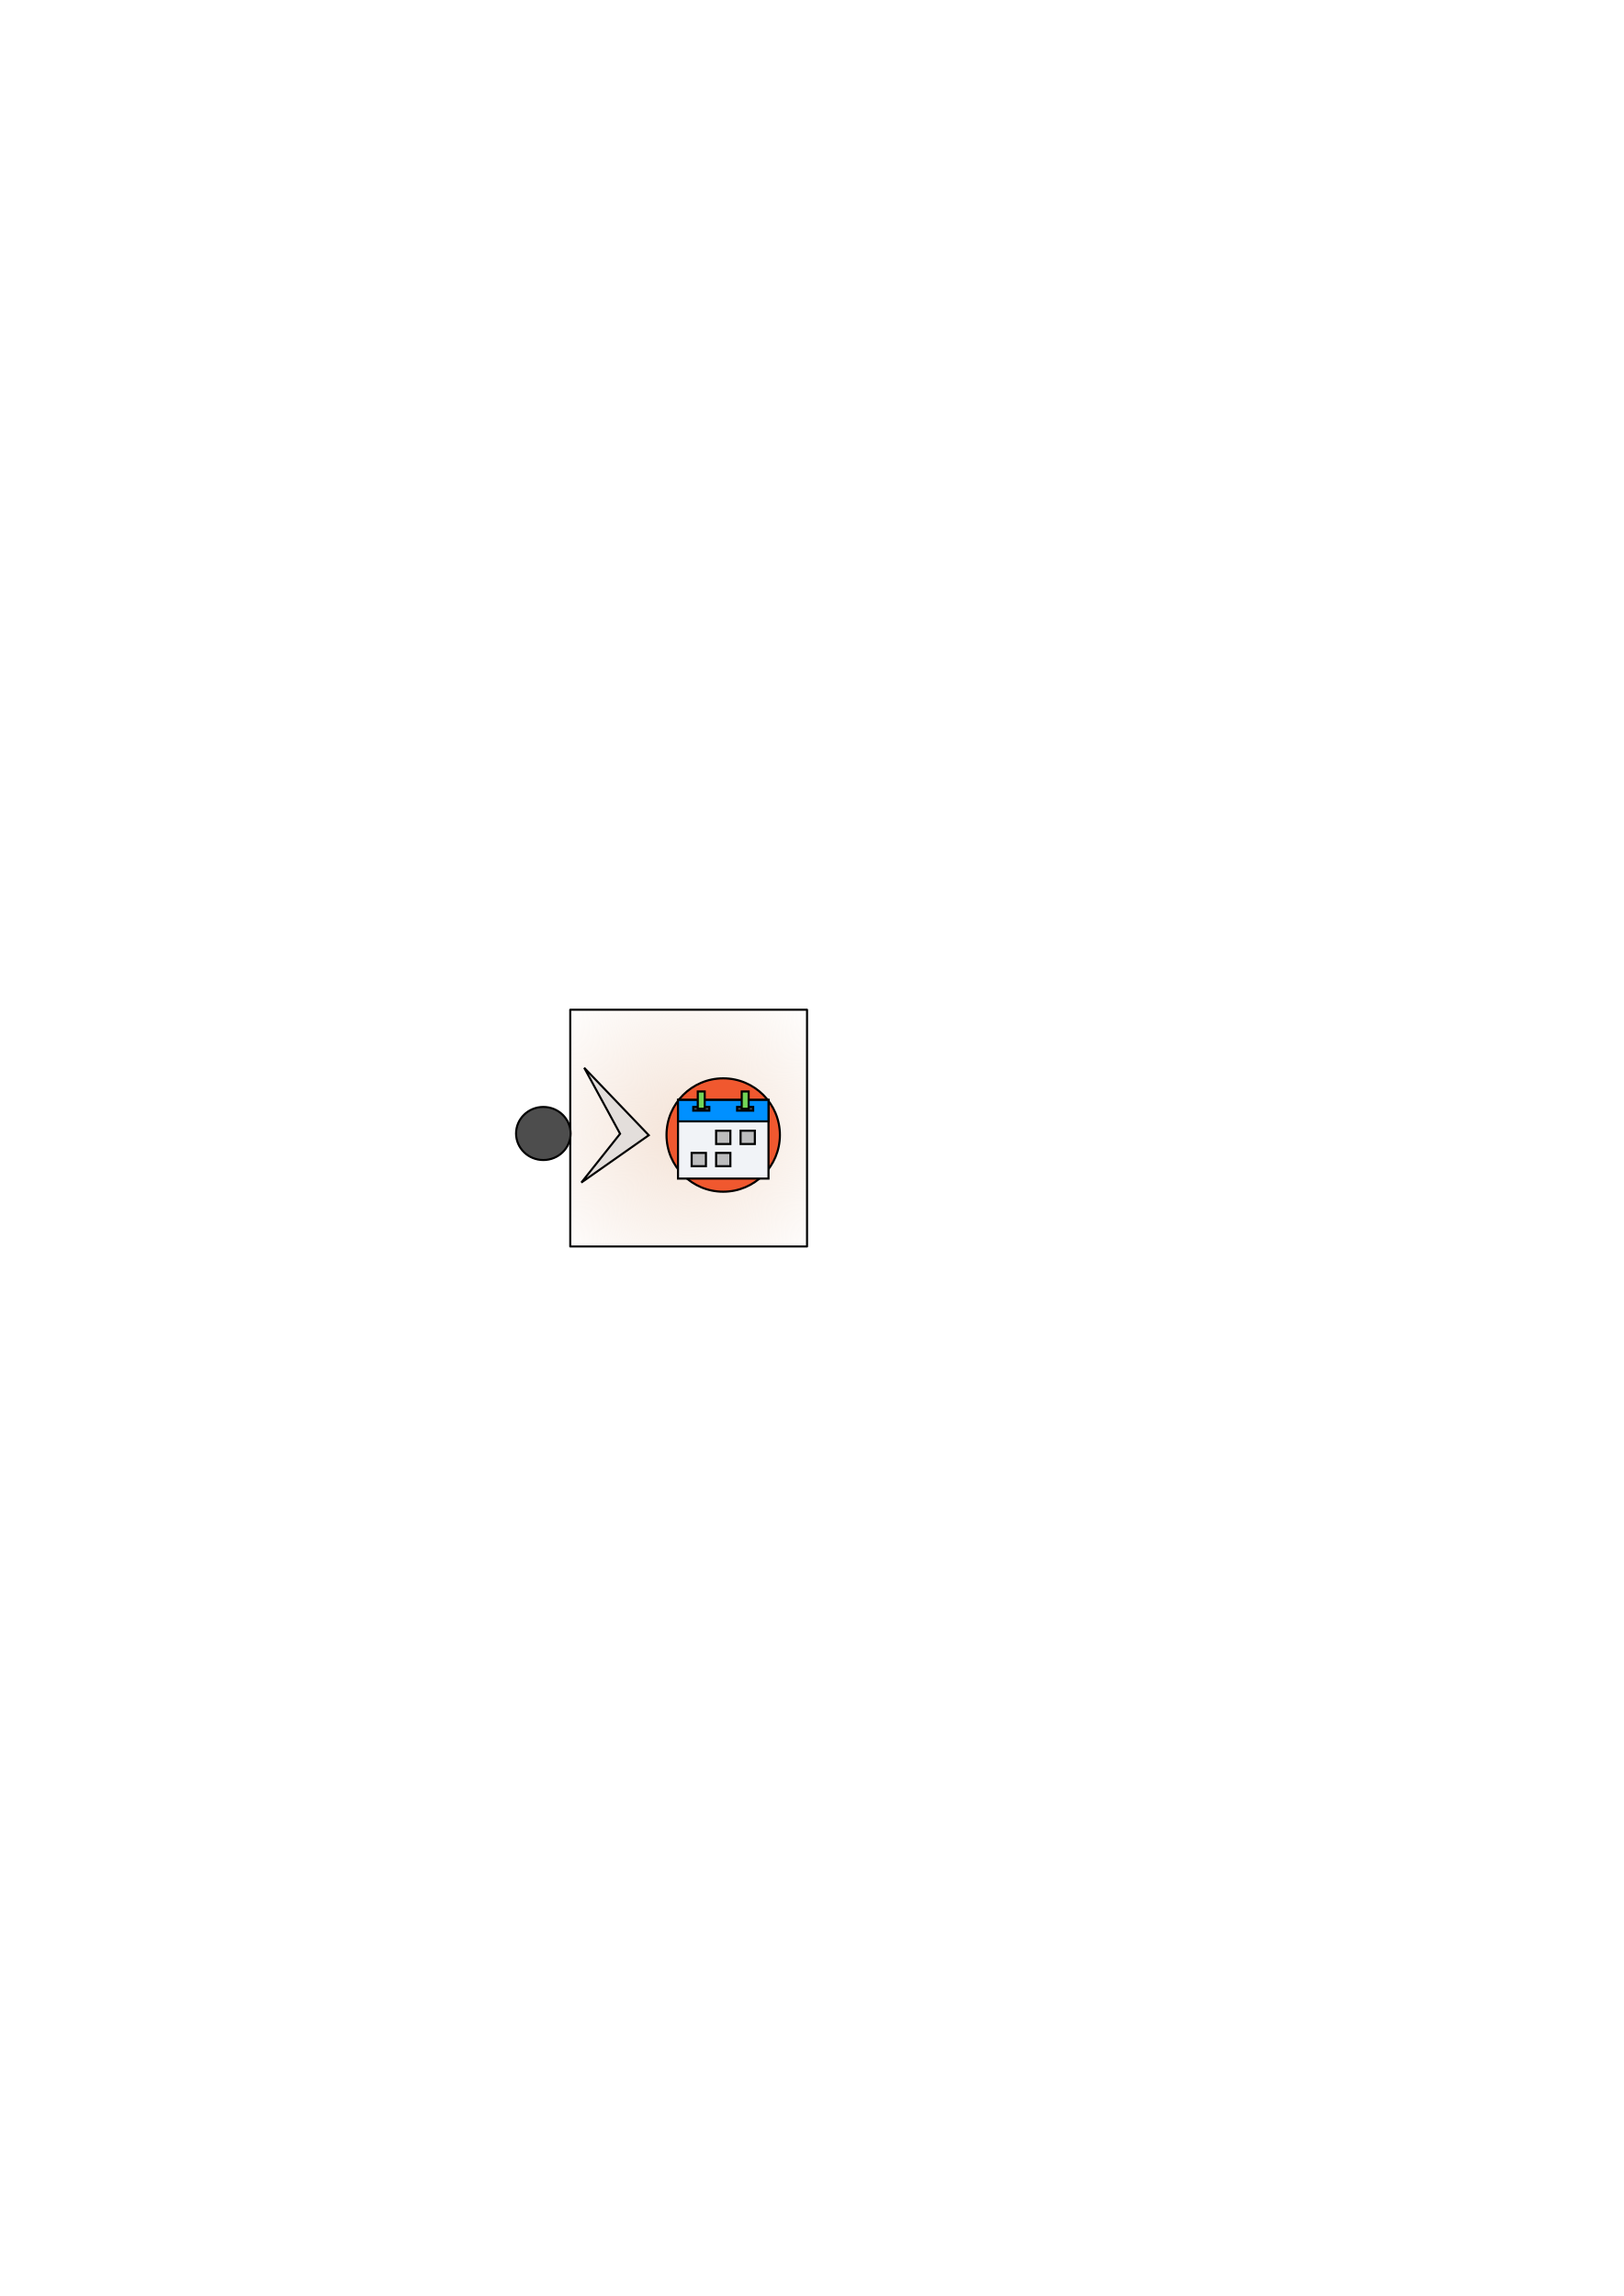
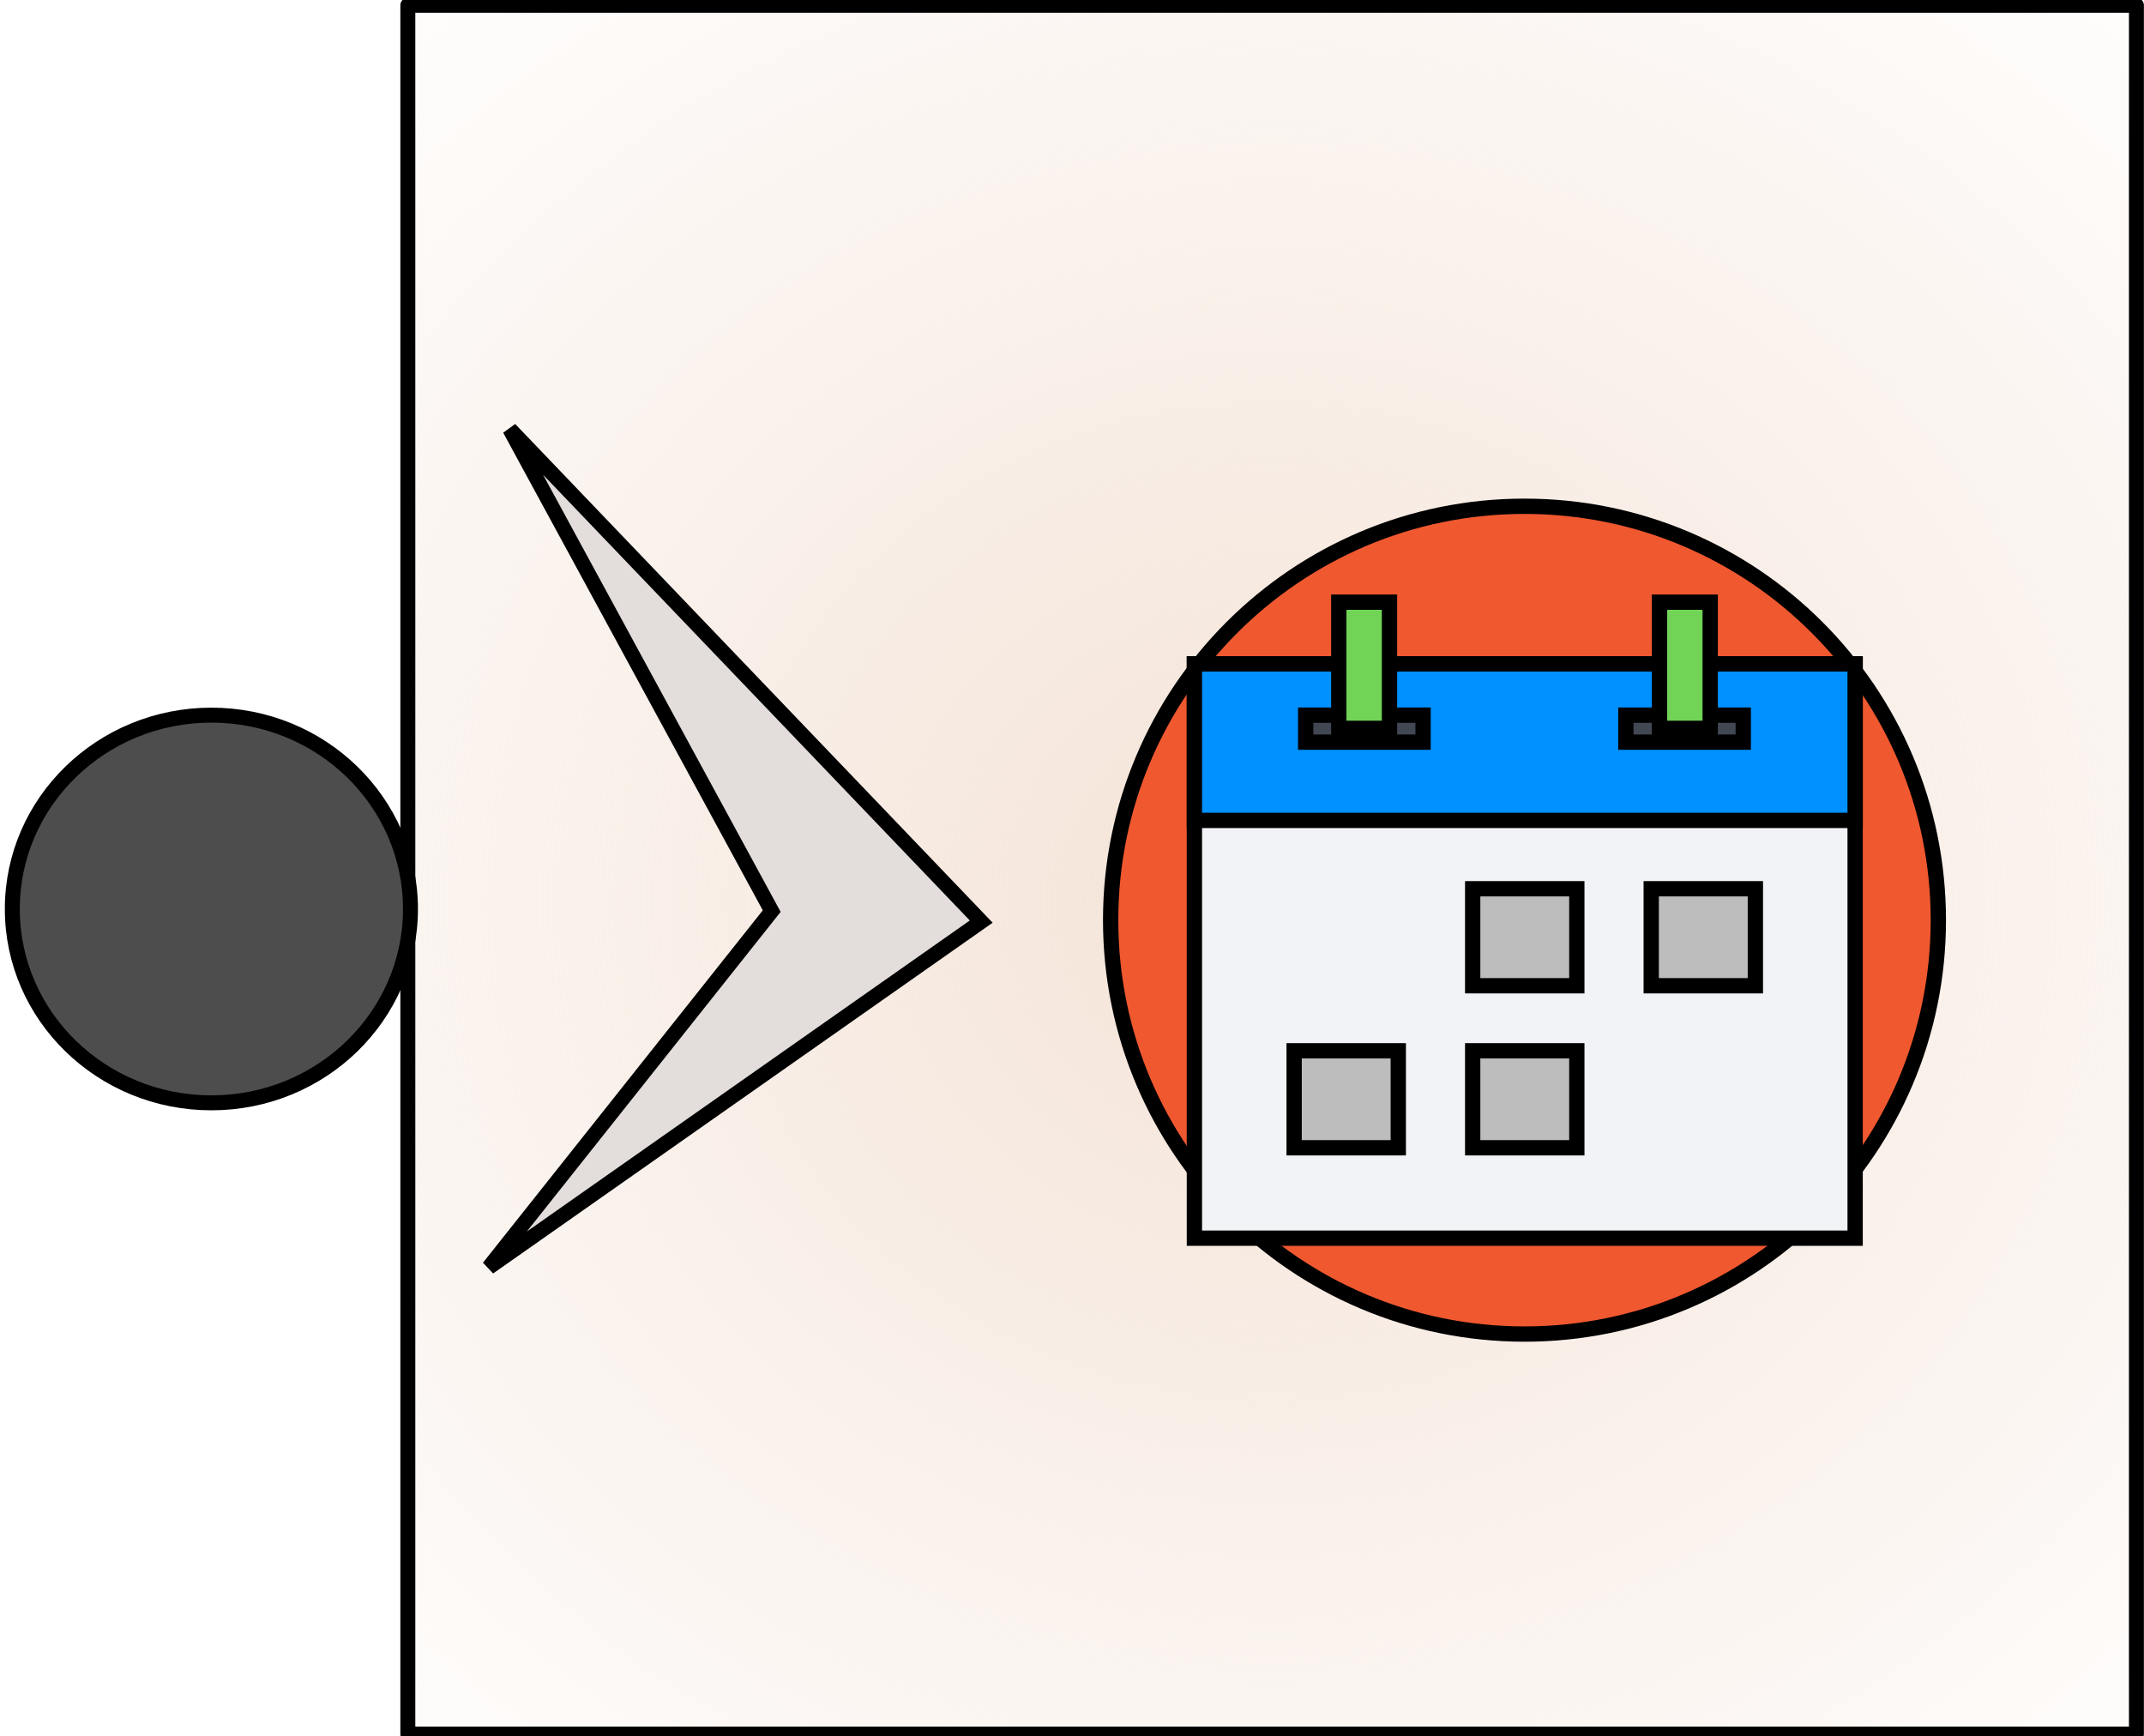
- <svg xmlns="http://www.w3.org/2000/svg" xmlns:xlink="http://www.w3.org/1999/xlink" width="210mm" height="297mm" viewBox="0 0 210 297" version="1.1" id="svg10072">
+ <svg xmlns="http://www.w3.org/2000/svg" xmlns:xlink="http://www.w3.org/1999/xlink" width="210mm" height="170mm" viewBox="0 0 210 170" version="1.1" id="svg10072">
  <defs id="defs10066">
    <radialGradient xlink:href="#linearGradient4537" id="radialGradient4539-8-3" cx="68.955" cy="129.67" fx="68.955" fy="129.67" r="15.446" gradientUnits="userSpaceOnUse" gradientTransform="matrix(1.600861,2.4446801e-7,-2.2428143e-7,1.468672,3.393064,-70.33186)" />
    <linearGradient id="linearGradient4537">
      <stop style="stop-color:#f4e3d7;stop-opacity:1;" offset="0" id="stop4533" />
      <stop style="stop-color:#f4e3d7;stop-opacity:0;" offset="1" id="stop4535" />
    </linearGradient>
  </defs>
-   <g id="layer1">
+   <g id="layer1" transform="translate(0,-127)">
    <g id="g10130" transform="matrix(0.07109354,0,0,0.07109354,82.80003,127.3652)" />
    <g id="g10132" transform="matrix(0.07109354,0,0,0.07109354,82.80003,127.3652)" />
    <g id="g10134" transform="matrix(0.07109354,0,0,0.07109354,82.80003,127.3652)" />
    <g id="g10136" transform="matrix(0.07109354,0,0,0.07109354,82.80003,127.3652)" />
    <g id="g10138" transform="matrix(0.07109354,0,0,0.07109354,82.80003,127.3652)" />
    <g id="g10140" transform="matrix(0.07109354,0,0,0.07109354,82.80003,127.3652)" />
    <g id="g10142" transform="matrix(0.07109354,0,0,0.07109354,82.80003,127.3652)" />
    <g id="g10144" transform="matrix(0.07109354,0,0,0.07109354,82.80003,127.3652)" />
    <g id="g10146" transform="matrix(0.07109354,0,0,0.07109354,82.80003,127.3652)" />
    <g id="g10148" transform="matrix(0.07109354,0,0,0.07109354,82.80003,127.3652)" />
    <g id="g10150" transform="matrix(0.07109354,0,0,0.07109354,82.80003,127.3652)" />
    <g id="g10152" transform="matrix(0.07109354,0,0,0.07109354,82.80003,127.3652)" />
    <g id="g10154" transform="matrix(0.07109354,0,0,0.07109354,82.80003,127.3652)" />
    <g id="g10156" transform="matrix(0.07109354,0,0,0.07109354,82.80003,127.3652)" />
    <g id="g10158" transform="matrix(0.07109354,0,0,0.07109354,82.80003,127.3652)" />
-     <g id="g12036">
+     <g id="g12036" transform="matrix(5.528365,0,0,5.528365,-367.781,-594.5632)">
      <g transform="translate(-7.500568,-32.14198)" id="g4811">
        <g id="g4677-6" transform="translate(-17.21559,58.51443)">
          <rect style="opacity:1;fill:url(#radialGradient4539-8-3);fill-opacity:1;stroke:#000000;stroke-width:0.265;stroke-linejoin:round;stroke-miterlimit:4;stroke-dasharray:none;stroke-opacity:1" y="104.241" x="98.468" height="30.626" width="30.626" id="rect3696-0-9" />
          <path id="path4585-3-7" d="m 100.274,111.75 8.353,8.724 -8.724,6.125 5.012,-6.311 z" style="fill:#e3dedb;stroke:#000000;stroke-width:0.265px;stroke-linecap:butt;stroke-linejoin:miter;stroke-opacity:1" />
        </g>
        <ellipse style="opacity:1;fill:#4d4d4d;fill-opacity:1;stroke:#000000;stroke-width:0.265;stroke-linejoin:round;stroke-miterlimit:4;stroke-dasharray:none;stroke-opacity:1" id="path4759-5" cx="77.772" cy="178.765" rx="3.527" ry="3.434" />
      </g>
      <g transform="translate(-0.07452996,6.186032)" id="g11660-3">
        <g id="g11131-6-6-6-7" transform="matrix(0.5707411,0,0,0.5707411,27.97709,59.39154)" style="stroke:#000000;stroke-width:0.475;stroke-miterlimit:4;stroke-dasharray:none;stroke-opacity:1">
          <circle id="circle10950-8-3-5-0" r="12.847" cy="142.347" cx="114.997" style="fill:#f0582f;stroke:#000000;stroke-width:0.475;stroke-miterlimit:4;stroke-dasharray:none;stroke-opacity:1" />
          <rect id="rect10952-6-7-6-5" height="17.825" width="20.511" style="fill:#f1f3f7;stroke:#000000;stroke-width:0.475;stroke-miterlimit:4;stroke-dasharray:none;stroke-opacity:1" y="134.393" x="104.75" />
          <rect id="rect10954-6-3-1-2" height="4.858" width="20.511" style="fill:#0090ff;stroke:#000000;stroke-width:0.475;stroke-miterlimit:4;stroke-dasharray:none;stroke-opacity:1" y="134.393" x="104.75" />
          <g style="stroke:#000000;stroke-width:9.412;stroke-miterlimit:4;stroke-dasharray:none;stroke-opacity:1" transform="matrix(0.05045064,0,0,0.05045064,102.1496,129.5003)" id="g10964-1-7-5-7">
            <rect id="rect10956-5-2-9-1" height="59.677" width="64.085" style="fill:#bdbdbe;stroke:#000000;stroke-width:9.412;stroke-miterlimit:4;stroke-dasharray:none;stroke-opacity:1" y="235.317" x="222.771" />
            <rect id="rect10958-7-1-4-5" height="59.677" width="64.085" style="fill:#bdbdbe;stroke:#000000;stroke-width:9.412;stroke-miterlimit:4;stroke-dasharray:none;stroke-opacity:1" y="235.317" x="332.63" />
            <rect id="rect10960-6-1-6-9" height="59.677" width="64.085" style="fill:#bdbdbe;stroke:#000000;stroke-width:9.412;stroke-miterlimit:4;stroke-dasharray:none;stroke-opacity:1" y="335.004" x="112.911" />
            <rect id="rect10962-4-7-6-8" height="59.677" width="64.085" style="fill:#bdbdbe;stroke:#000000;stroke-width:9.412;stroke-miterlimit:4;stroke-dasharray:none;stroke-opacity:1" y="335.004" x="222.771" />
          </g>
          <rect id="rect10966-0-3-3-5" height="0.838" width="3.644" style="fill:#414753;stroke:#000000;stroke-width:0.475;stroke-miterlimit:4;stroke-dasharray:none;stroke-opacity:1" y="135.984" x="108.205" />
          <rect id="rect10968-3-7-0-5" height="3.917" width="1.574" style="fill:#71d456;stroke:#000000;stroke-width:0.475;stroke-miterlimit:4;stroke-dasharray:none;stroke-opacity:1" y="132.477" x="109.232" />
          <rect id="rect10970-5-5-6-7" height="0.838" width="3.644" style="fill:#414753;stroke:#000000;stroke-width:0.475;stroke-miterlimit:4;stroke-dasharray:none;stroke-opacity:1" y="135.984" x="118.144" />
          <rect id="rect10972-8-6-3-3" height="3.917" width="1.574" style="fill:#71d456;stroke:#000000;stroke-width:0.475;stroke-miterlimit:4;stroke-dasharray:none;stroke-opacity:1" y="132.477" x="119.188" />
          <g style="stroke:#000000;stroke-width:9.412;stroke-miterlimit:4;stroke-dasharray:none;stroke-opacity:1" transform="matrix(0.05045064,0,0,0.05045064,102.1496,129.5003)" id="g10974-6-6-4-1" />
          <g style="stroke:#000000;stroke-width:9.412;stroke-miterlimit:4;stroke-dasharray:none;stroke-opacity:1" transform="matrix(0.05045064,0,0,0.05045064,102.1496,129.5003)" id="g10976-1-6-3-0" />
          <g style="stroke:#000000;stroke-width:9.412;stroke-miterlimit:4;stroke-dasharray:none;stroke-opacity:1" transform="matrix(0.05045064,0,0,0.05045064,102.1496,129.5003)" id="g10978-1-3-1-8" />
          <g style="stroke:#000000;stroke-width:9.412;stroke-miterlimit:4;stroke-dasharray:none;stroke-opacity:1" transform="matrix(0.05045064,0,0,0.05045064,102.1496,129.5003)" id="g10980-4-6-9-0" />
          <g style="stroke:#000000;stroke-width:9.412;stroke-miterlimit:4;stroke-dasharray:none;stroke-opacity:1" transform="matrix(0.05045064,0,0,0.05045064,102.1496,129.5003)" id="g10982-1-4-5-1" />
          <g style="stroke:#000000;stroke-width:9.412;stroke-miterlimit:4;stroke-dasharray:none;stroke-opacity:1" transform="matrix(0.05045064,0,0,0.05045064,102.1496,129.5003)" id="g10984-4-9-0-4" />
          <g style="stroke:#000000;stroke-width:9.412;stroke-miterlimit:4;stroke-dasharray:none;stroke-opacity:1" transform="matrix(0.05045064,0,0,0.05045064,102.1496,129.5003)" id="g10986-6-0-0-0" />
          <g style="stroke:#000000;stroke-width:9.412;stroke-miterlimit:4;stroke-dasharray:none;stroke-opacity:1" transform="matrix(0.05045064,0,0,0.05045064,102.1496,129.5003)" id="g10988-1-3-5-6" />
          <g style="stroke:#000000;stroke-width:9.412;stroke-miterlimit:4;stroke-dasharray:none;stroke-opacity:1" transform="matrix(0.05045064,0,0,0.05045064,102.1496,129.5003)" id="g10990-6-9-0-9" />
          <g style="stroke:#000000;stroke-width:9.412;stroke-miterlimit:4;stroke-dasharray:none;stroke-opacity:1" transform="matrix(0.05045064,0,0,0.05045064,102.1496,129.5003)" id="g10992-0-6-0-7" />
          <g style="stroke:#000000;stroke-width:9.412;stroke-miterlimit:4;stroke-dasharray:none;stroke-opacity:1" transform="matrix(0.05045064,0,0,0.05045064,102.1496,129.5003)" id="g10994-0-9-4-1" />
          <g style="stroke:#000000;stroke-width:9.412;stroke-miterlimit:4;stroke-dasharray:none;stroke-opacity:1" transform="matrix(0.05045064,0,0,0.05045064,102.1496,129.5003)" id="g10996-7-0-6-1" />
          <g style="stroke:#000000;stroke-width:9.412;stroke-miterlimit:4;stroke-dasharray:none;stroke-opacity:1" transform="matrix(0.05045064,0,0,0.05045064,102.1496,129.5003)" id="g10998-9-0-1-1" />
          <g style="stroke:#000000;stroke-width:9.412;stroke-miterlimit:4;stroke-dasharray:none;stroke-opacity:1" transform="matrix(0.05045064,0,0,0.05045064,102.1496,129.5003)" id="g11000-8-1-2-2" />
          <g style="stroke:#000000;stroke-width:9.412;stroke-miterlimit:4;stroke-dasharray:none;stroke-opacity:1" transform="matrix(0.05045064,0,0,0.05045064,102.1496,129.5003)" id="g11002-9-6-7-5" />
        </g>
      </g>
    </g>
  </g>
</svg>
